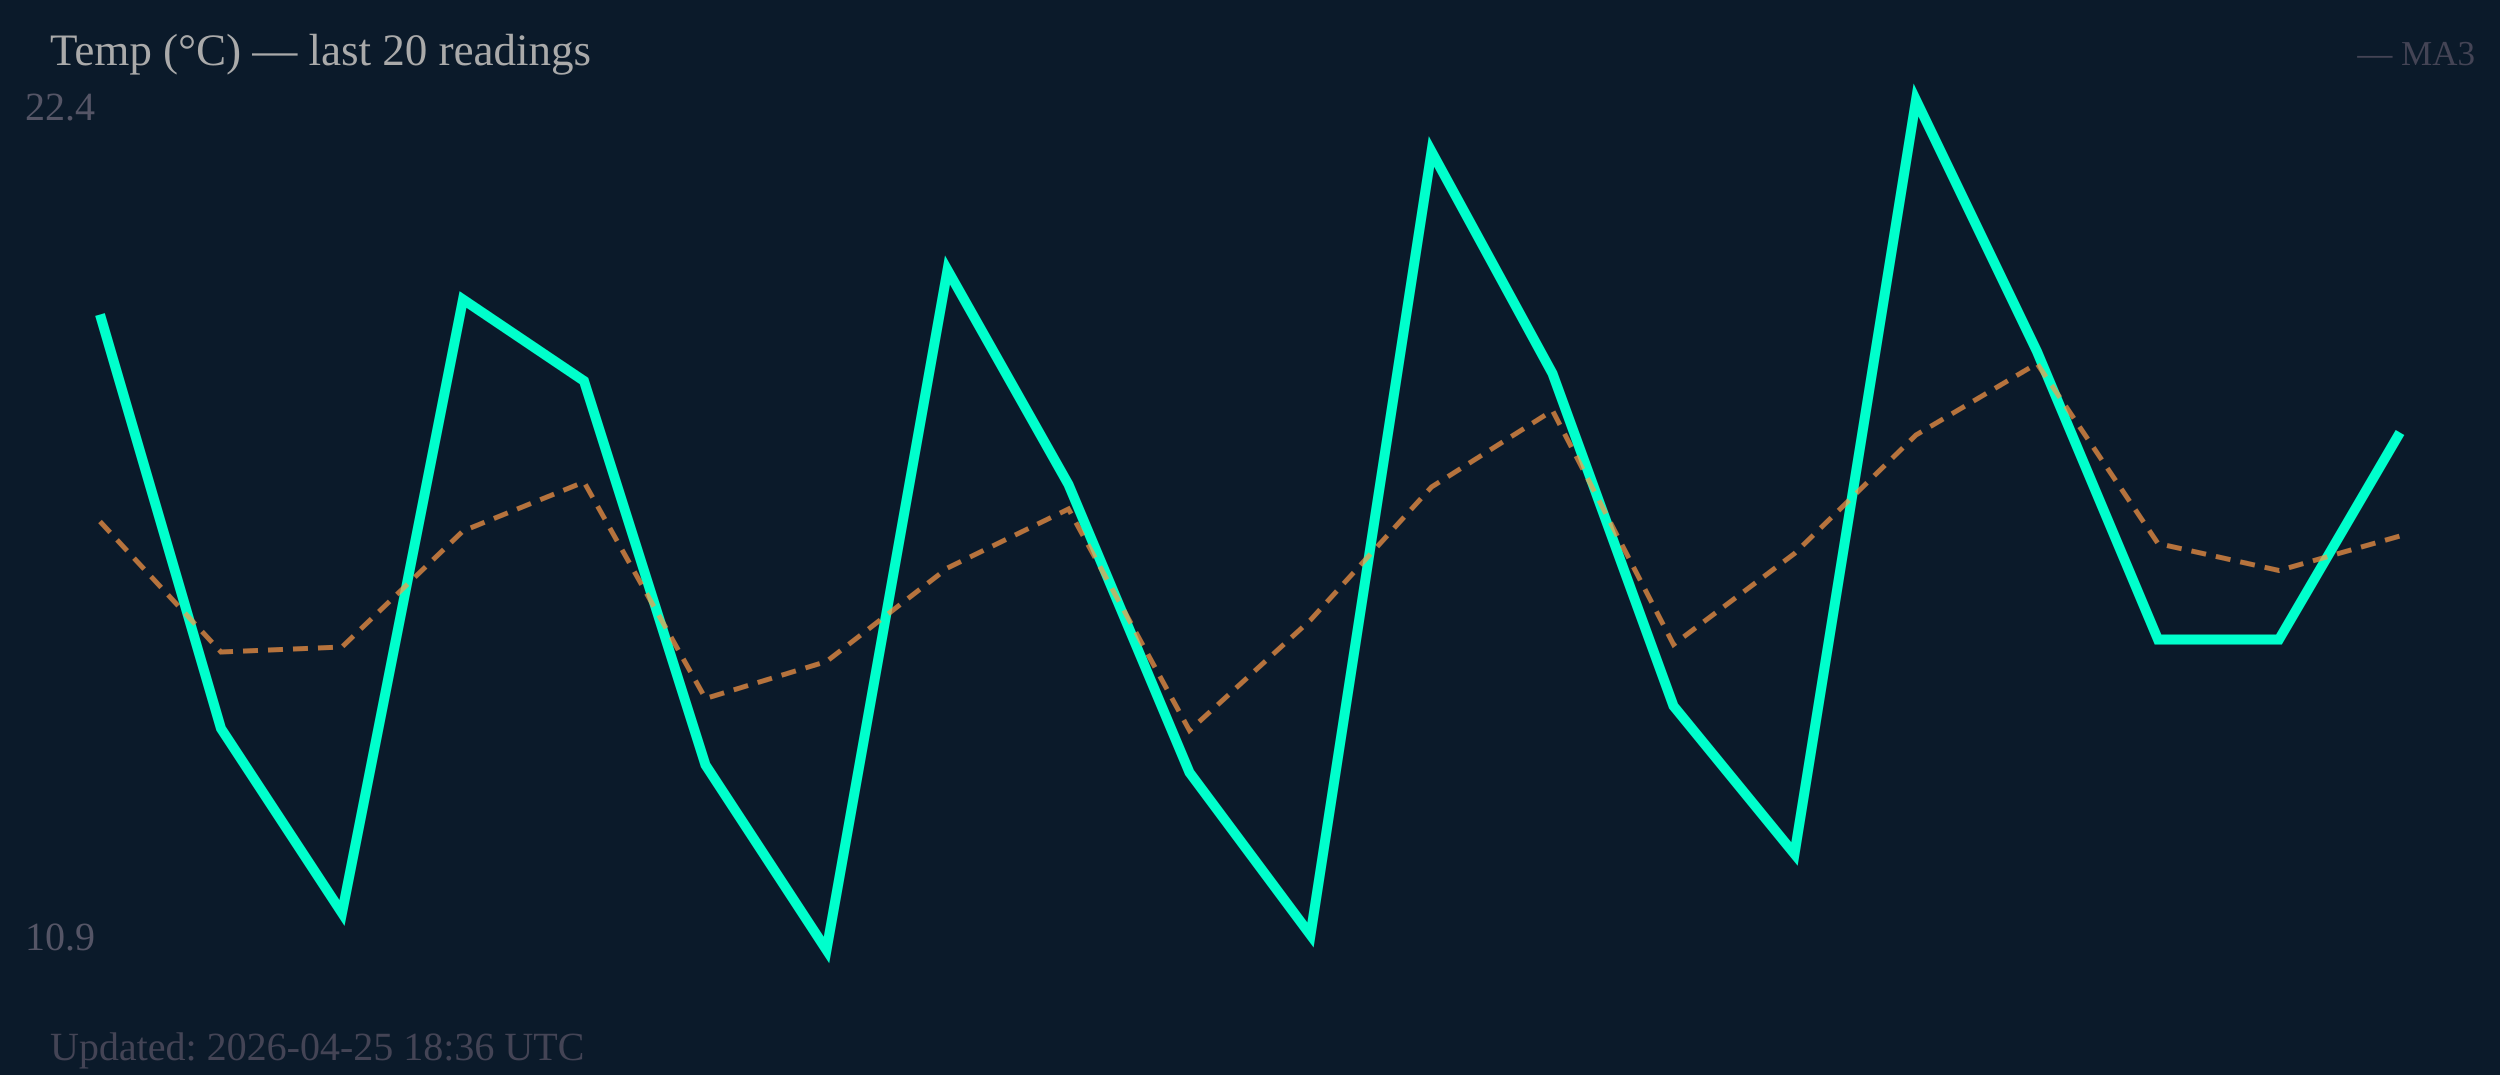
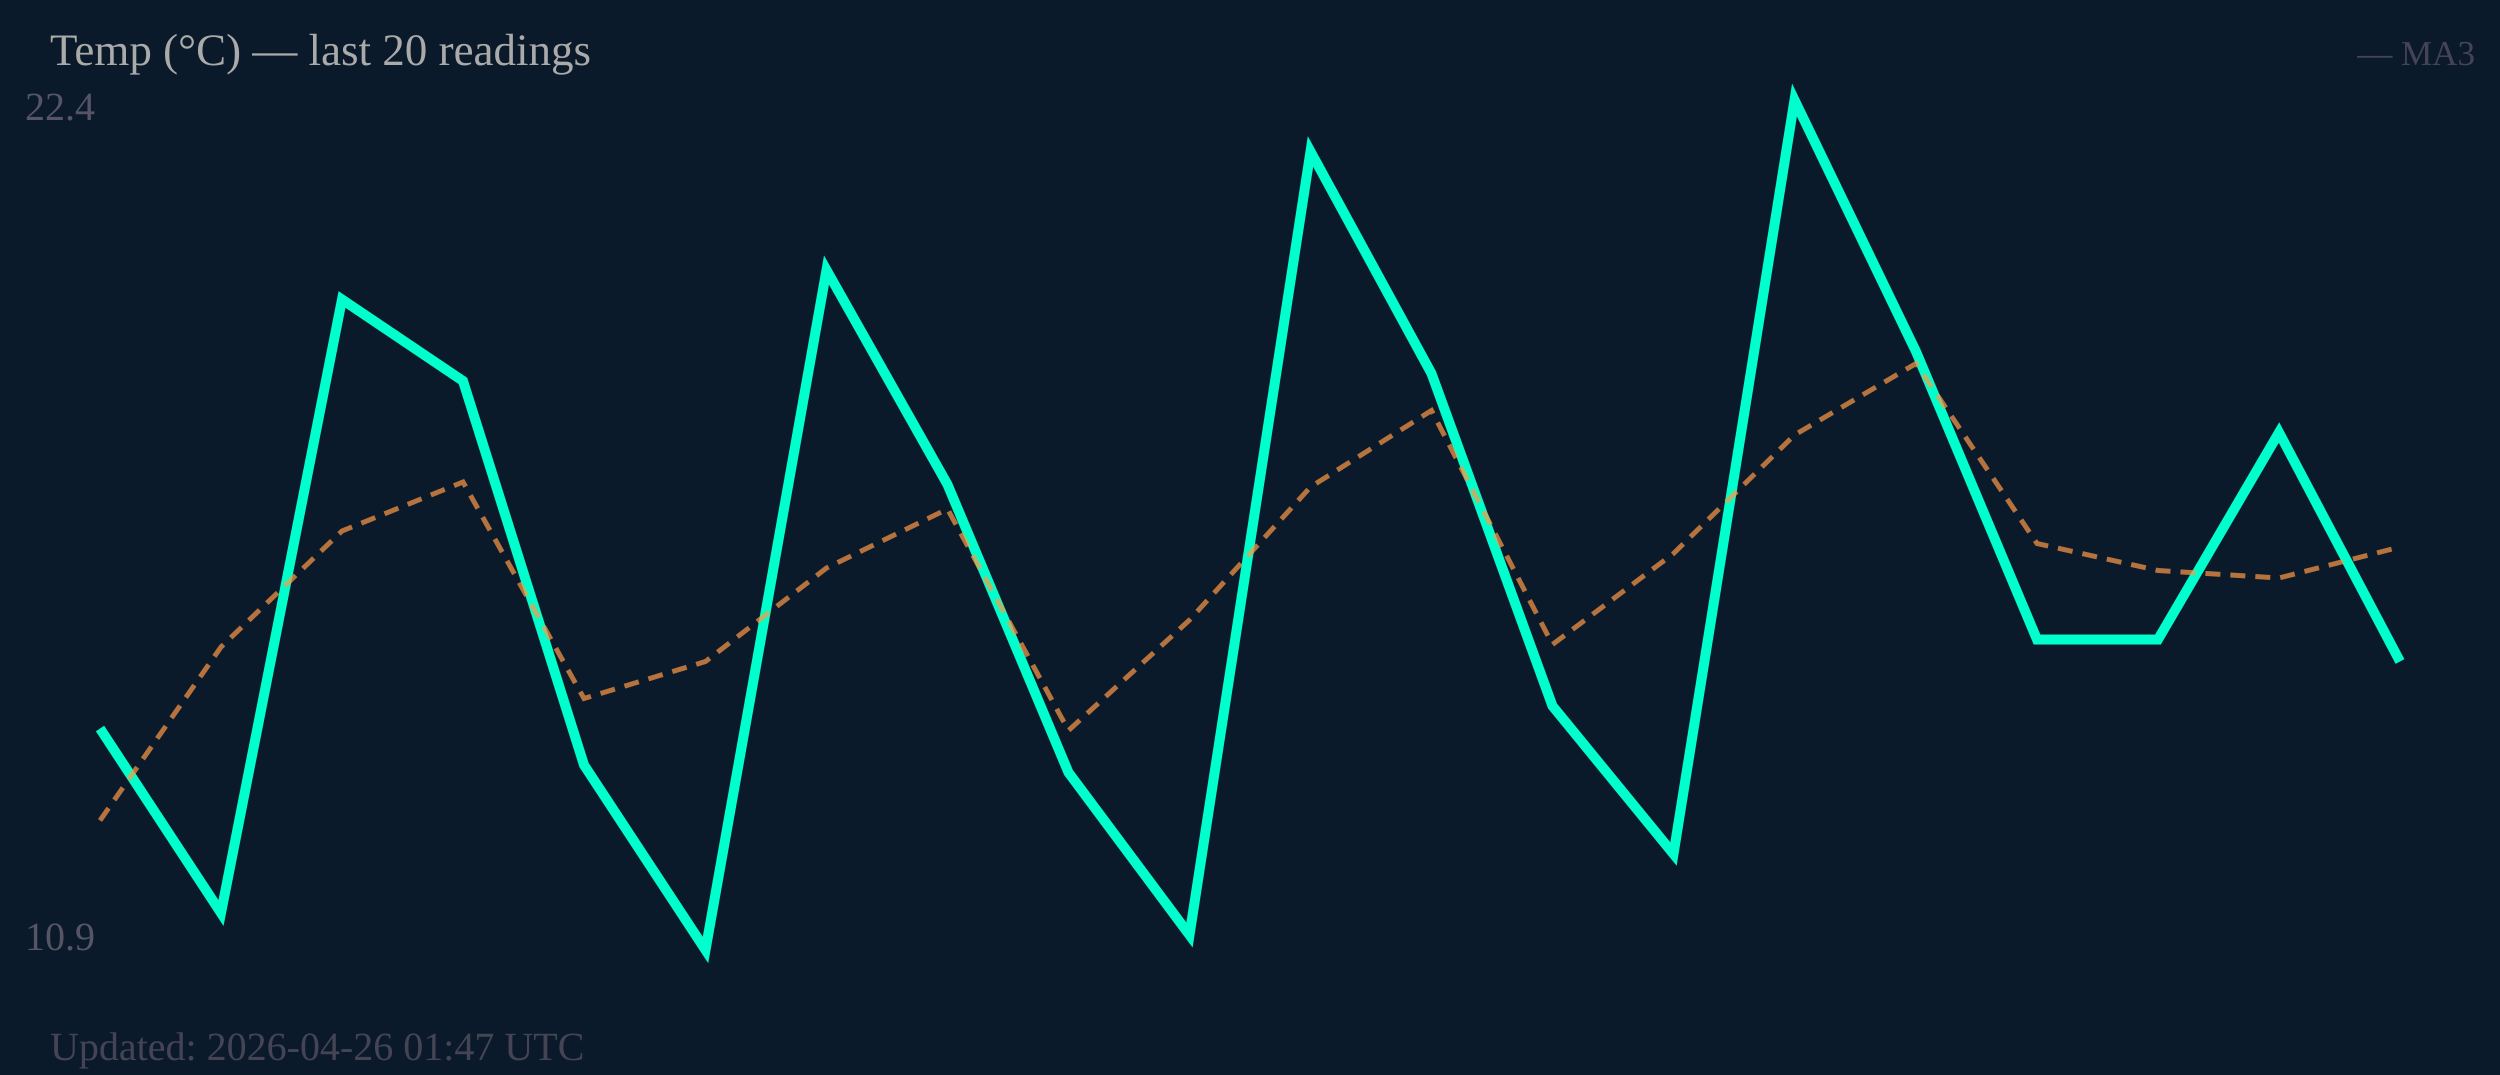
<svg xmlns="http://www.w3.org/2000/svg" width="500" height="215" viewBox="0 0 500 215">
  <rect width="500" height="215" fill="#0b1a2a" />
  <text x="5" y="24" font-size="8" fill="#556">22.4</text>
  <text x="5" y="190" font-size="8" fill="#556">10.9</text>
-   <polyline fill="none" stroke="#00ffcc" stroke-width="2" points="20.0,62.9 44.2,145.7 68.4,182.6 92.6,59.9 116.8,76.2 141.1,153.0 165.3,190.0 189.5,54.0 213.7,96.9 237.9,154.5 262.1,187.0 286.3,30.3 310.5,74.7 334.7,141.2 358.9,170.8 383.2,20.0 407.4,70.3 431.6,127.9 455.8,127.9 480.0,86.5" />
-   <polyline fill="none" stroke="#ff9944" stroke-width="1" stroke-dasharray="3,2" opacity="0.7" points="20.0,104.3 44.2,130.4 68.4,129.4 92.6,106.2 116.8,96.4 141.1,139.7 165.3,132.3 189.5,113.6 213.7,101.8 237.9,146.1 262.1,124.0 286.3,97.4 310.5,82.1 334.7,128.9 358.9,110.7 383.2,87.0 407.4,72.7 431.6,108.7 455.8,114.1 480.0,107.2" />
+   <polyline fill="none" stroke="#00ffcc" stroke-width="2" points="20.0,145.7 44.2,182.6 68.4,59.9 92.6,76.2 116.8,153.0 141.1,190.0 165.3,54.0 189.5,96.9 213.7,154.5 237.9,187.0 262.1,30.3 286.3,74.7 310.5,141.2 334.7,170.8 358.9,20.0 383.2,70.3 407.4,127.9 431.6,127.9 455.8,86.5 480.0,132.3" />
+   <polyline fill="none" stroke="#ff9944" stroke-width="1" stroke-dasharray="3,2" opacity="0.7" points="20.0,164.1 44.2,129.4 68.4,106.2 92.6,96.4 116.8,139.7 141.1,132.3 165.3,113.6 189.5,101.8 213.7,146.1 237.9,124.0 262.1,97.4 286.3,82.1 310.5,128.9 334.7,110.7 358.9,87.0 383.2,72.7 407.4,108.7 431.6,114.1 455.8,115.6 480.0,109.4" />
  <text x="10" y="13" font-size="9" fill="#aaa">Temp (°C) — last 20 readings</text>
  <text x="495" y="13" font-size="7" fill="#445" text-anchor="end">— MA3</text>
-   <text x="10" y="212" font-size="8" fill="#445">Updated: 2026-04-25 18:36 UTC</text>
+   <text x="10" y="212" font-size="8" fill="#445">Updated: 2026-04-26 01:47 UTC</text>
</svg>
